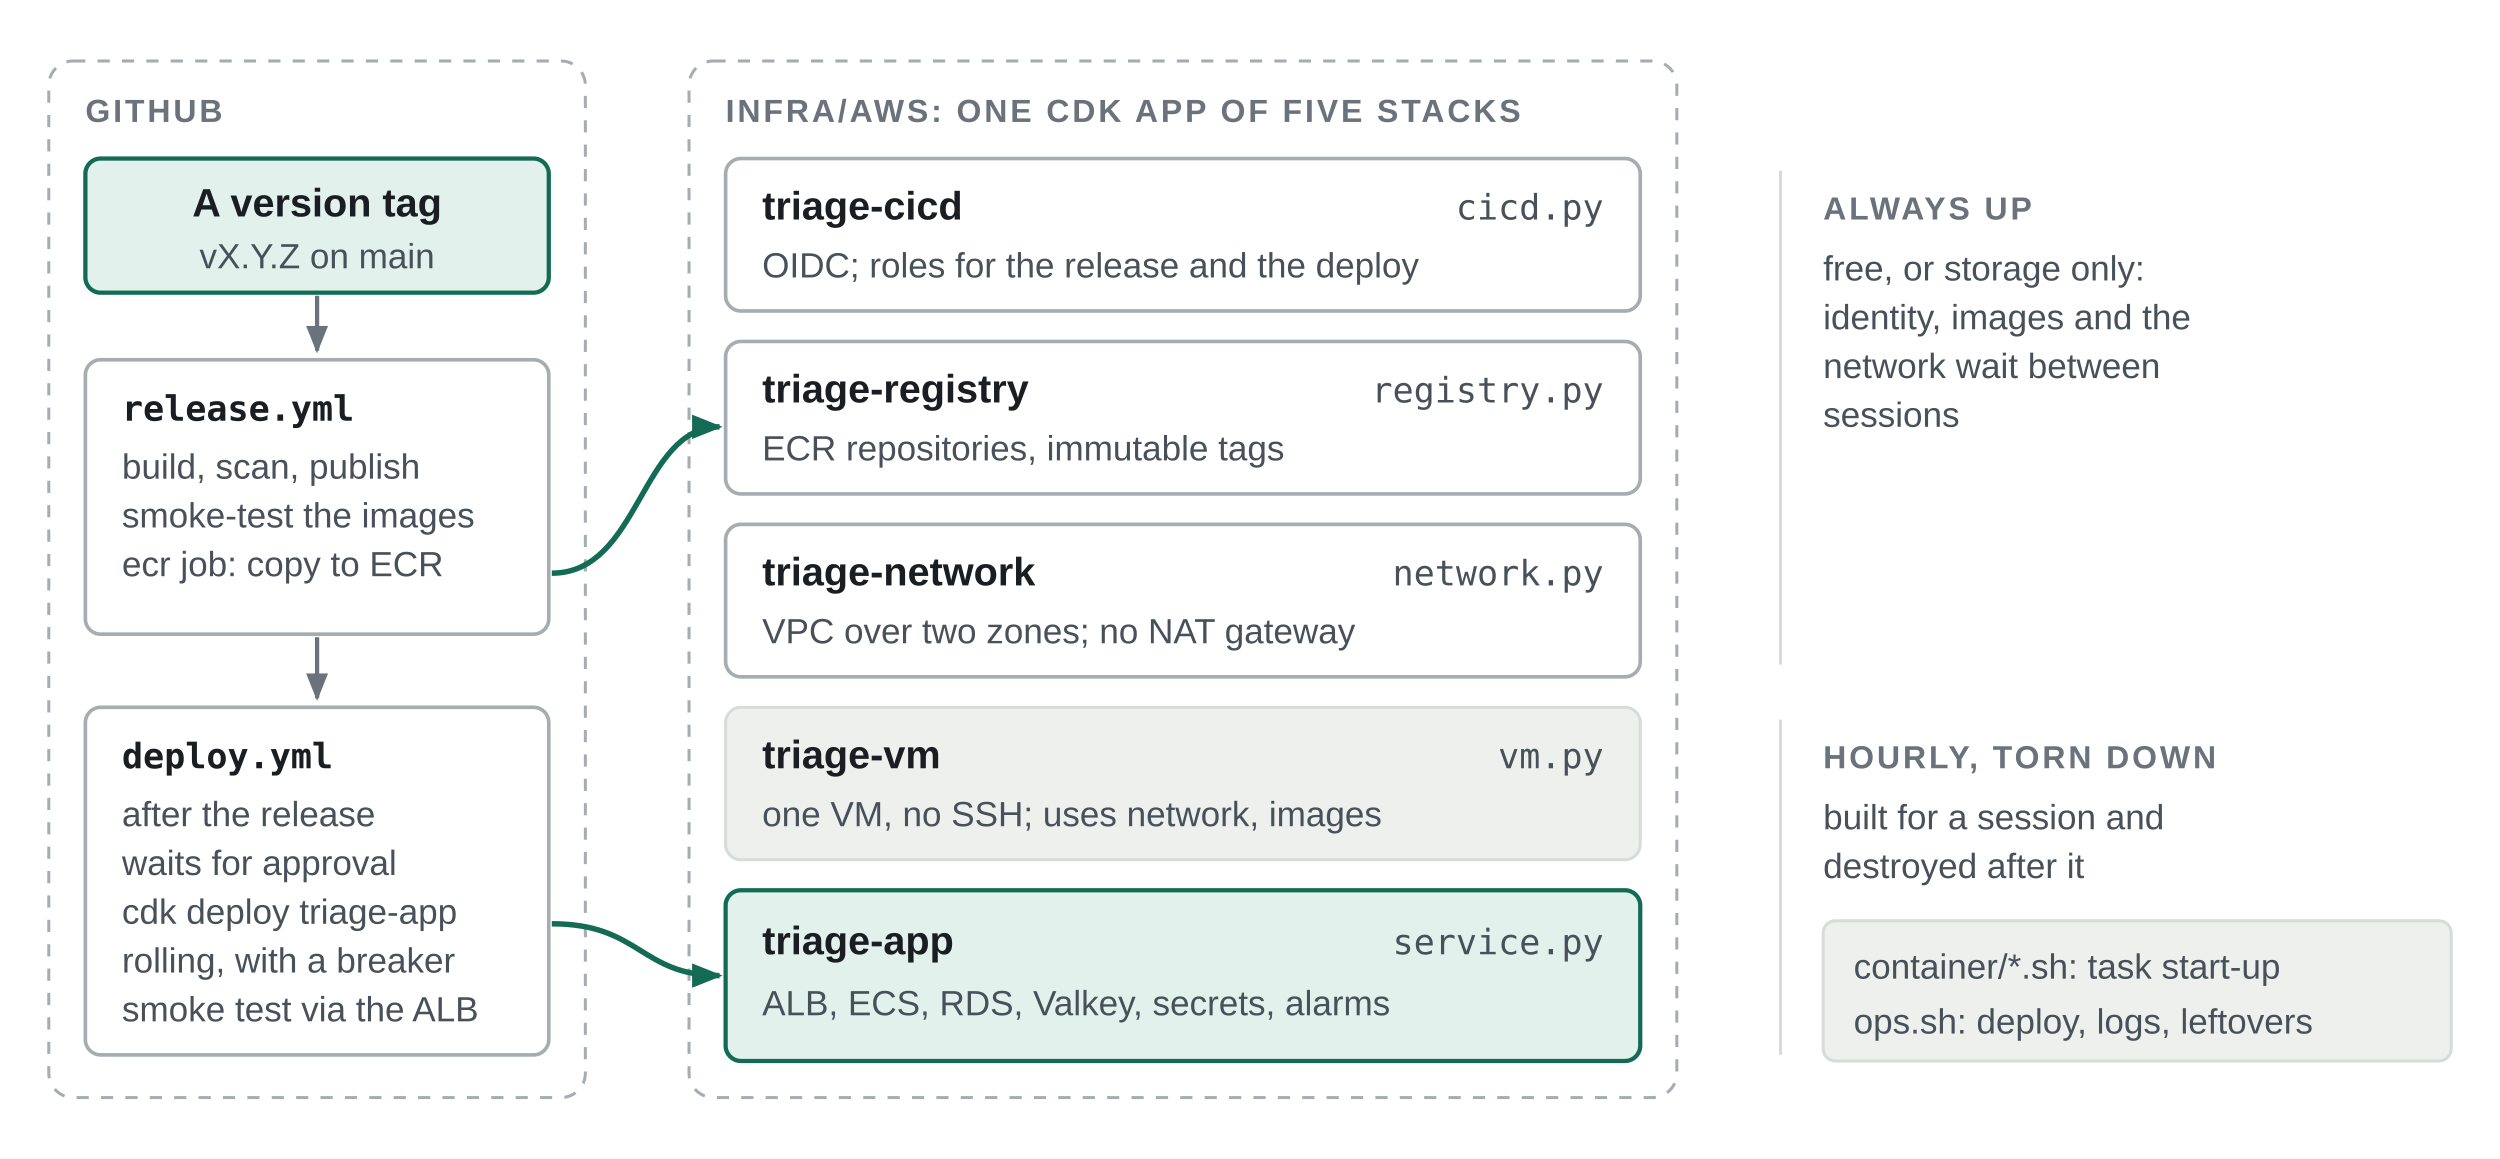
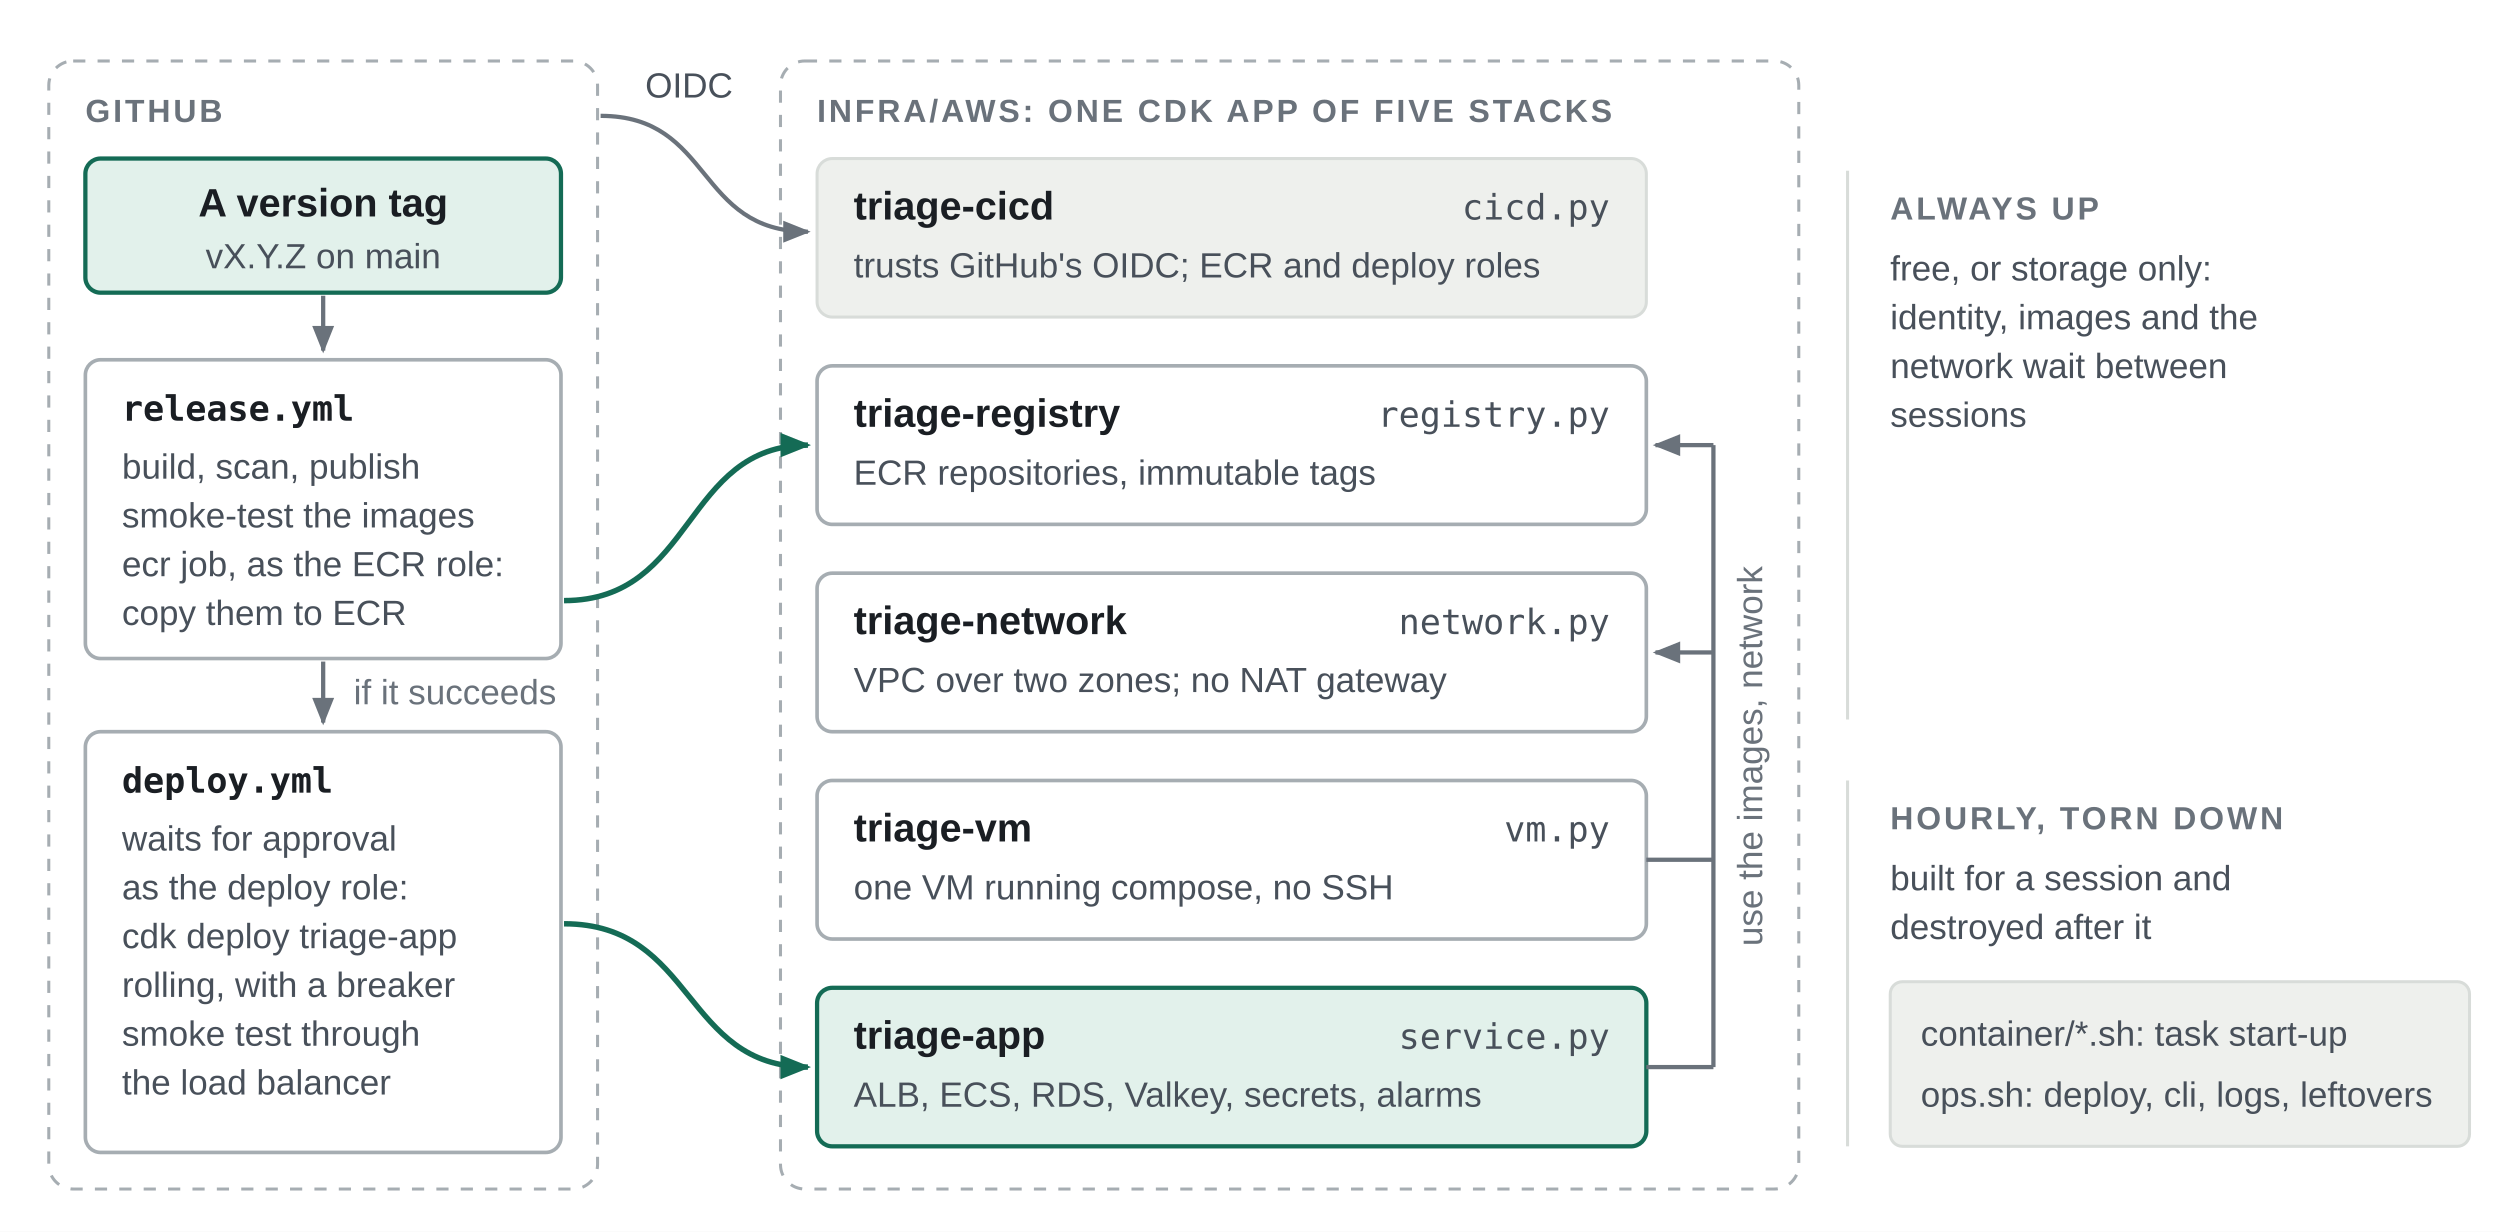
- <svg xmlns="http://www.w3.org/2000/svg" viewBox="0 0 820 380" role="img" aria-label="The deployment as code. On GitHub, a version tag starts release.yml, which builds, scans, publishes and smoke-tests the images and copies them to ECR; after it, deploy.yml waits for approval, runs cdk deploy on the application stack and smoke-tests through the load balancer. The infra/aws folder is one CDK app of five stacks: triage-cicd (GitHub OIDC and the two roles the workflows assume), triage-registry (ECR repositories with immutable tags), triage-network (a VPC over two zones without NAT), triage-vm (one VM without SSH) and triage-app (the load balancer, ECS, RDS, Valkey, secrets and alarms). The first three cost nothing or only storage, and stay up; the VM and the application stack are billed by the hour and torn down after each session.">
+ <svg xmlns="http://www.w3.org/2000/svg" viewBox="0 0 820 404" role="img" aria-label="The deployment as code. On GitHub, a version tag starts release.yml, which builds, scans, publishes and smoke-tests the images; its ecr job, as the ECR role, copies them into the registry stack's repositories. After the release succeeds, deploy.yml waits for approval and, as the deploy role, runs cdk deploy on the application stack, then smoke-tests through the load balancer. Both workflows reach AWS with GitHub's OIDC tokens, through the identity stack triage-cicd, which holds the two roles. The infra/aws folder is one CDK app of five stacks: triage-cicd, triage-registry (ECR repositories with immutable tags), triage-network (a VPC over two zones without NAT), triage-vm (one VM without SSH) and triage-app (the load balancer, ECS, RDS, Valkey, secrets and alarms). The VM and the application stack use the registry's images and the network. The first three stacks cost nothing or only storage, and stay up; the VM and the application stack are billed by the hour and torn down after each session.">
  <style>text { font-family: "Archivo", Arial, Helvetica, sans-serif; fill: #1a1e23; font-size: 13px; }
.ts { font-size: 11.5px; fill: #48505a; }
.tm { font-family: "JetBrains Mono", Menlo, Consolas, monospace; font-size: 11.5px; }
.tb { font-weight: 680; }
g.ts text { font-size: 11.5px; }
.tl { font-size: 10.5px; letter-spacing: 0.09em; fill: #6a727b; font-weight: 650; }
.ta { fill: #146b55; }
.tg { fill: #2b7a3d; }
.tr { fill: #b3261e; }
.tw { fill: #965a00; }
.tmu { fill: #6a727b; }
.n { fill: #ffffff; stroke: #a6adb2; stroke-width: 1.2; }
.n-soft { fill: #eef0ed; stroke: #d8dcd9; stroke-width: 1; }
.n-acc { fill: #e2f1eb; stroke: #146b55; stroke-width: 1.4; }
.n-good { fill: #e4f2e6; stroke: #2b7a3d; stroke-width: 1.2; }
.n-bad { fill: #fae3e0; stroke: #b3261e; stroke-width: 1.2; }
.n-warn { fill: #fbf0dc; stroke: #965a00; stroke-width: 1.2; }
.zone { fill: none; stroke: #a6adb2; stroke-width: 1; stroke-dasharray: 4 4; }
.band { fill: #eef0ed; stroke: none; }
.rule { stroke: #d8dcd9; stroke-width: 1; fill: none; }
.rule-strong { stroke: #a6adb2; stroke-width: 1; fill: none; }
.e { fill: none; stroke: #6a727b; stroke-width: 1.4; }
.e-acc { fill: none; stroke: #146b55; stroke-width: 1.8; }
.e-good { fill: none; stroke: #2b7a3d; stroke-width: 1.6; }
.e-bad { fill: none; stroke: #b3261e; stroke-width: 1.6; stroke-dasharray: 5 4; }
.dash { stroke-dasharray: 4 4; }
.m { fill: #6a727b; }
.m-acc { fill: #146b55; }
.m-good { fill: #2b7a3d; }
.m-bad { fill: #b3261e; }
.dot-good { fill: #2b7a3d; }
.dot-bad { fill: #b3261e; }
.dot-muted { fill: #a6adb2; }
.fill-acc { fill: #146b55; }
.fill-good { fill: #2b7a3d; }
.fill-bad { fill: #b3261e; }
.fill-surface { fill: #ffffff; }
.s1 { stroke: #2a78d6; fill: none; stroke-width: 2; }
.s2 { stroke: #eb6834; fill: none; stroke-width: 2; }
.s3 { stroke: #1baf7a; fill: none; stroke-width: 2; }
.f1 { fill: #2a78d6; }
.f2 { fill: #eb6834; }
.f3 { fill: #1baf7a; }
.ring { stroke: #ffffff; stroke-width: 2; }
.xhair { stroke: #48505a; stroke-width: 1; stroke-dasharray: 3 3; }</style>
  <defs>
    <marker id="a" viewBox="0 0 10 10" refX="9" refY="5" markerUnits="userSpaceOnUse" markerWidth="9" markerHeight="9" orient="auto-start-reverse">
      <path class="m" d="M0,1 L10,5 L0,9 z" />
    </marker>
    <marker id="a-acc" viewBox="0 0 10 10" refX="9" refY="5" markerUnits="userSpaceOnUse" markerWidth="10" markerHeight="10" orient="auto-start-reverse">
      <path class="m-acc" d="M0,1 L10,5 L0,9 z" />
    </marker>
    <marker id="a-good" viewBox="0 0 10 10" refX="9" refY="5" markerUnits="userSpaceOnUse" markerWidth="9" markerHeight="9" orient="auto-start-reverse">
      <path class="m-good" d="M0,1 L10,5 L0,9 z" />
    </marker>
    <marker id="a-bad" viewBox="0 0 10 10" refX="9" refY="5" markerUnits="userSpaceOnUse" markerWidth="9" markerHeight="9" orient="auto-start-reverse">
      <path class="m-bad" d="M0,1 L10,5 L0,9 z" />
    </marker>
  </defs>
-   <rect width="820" height="380" fill="#ffffff" />
-   <rect class="zone" x="16" y="20" width="176" height="340" rx="8" />
+   <rect width="820" height="404" fill="#ffffff" />
+   <rect class="zone" x="16" y="20" width="180" height="370" rx="8" />
  <text class="tl" x="28" y="40">GITHUB</text>
-   <rect class="n-acc" x="28" y="52" width="152" height="44" rx="5" />
-   <text class="tb" x="104" y="71" text-anchor="middle">A version tag</text>
-   <text class="ts" x="104" y="88" text-anchor="middle">vX.Y.Z on main</text>
-   <line class="e" x1="104" y1="97" x2="104" y2="115" marker-end="url(#a)" />
-   <rect class="n" x="28" y="118" width="152" height="90" rx="5" />
+   <rect class="n-acc" x="28" y="52" width="156" height="44" rx="5" />
+   <text class="tb" x="106" y="71" text-anchor="middle">A version tag</text>
+   <text class="ts" x="106" y="88" text-anchor="middle">vX.Y.Z on main</text>
+   <line class="e" x1="106" y1="97" x2="106" y2="115" marker-end="url(#a)" />
+   <rect class="n" x="28" y="118" width="156" height="98" rx="5" />
  <text class="tm tb" x="40" y="138">release.yml</text>
  <text class="ts" x="40" y="157">build, scan, publish</text>
  <text class="ts" x="40" y="173">smoke-test the images</text>
-   <text class="ts" x="40" y="189">ecr job: copy to ECR</text>
-   <line class="e" x1="104" y1="209" x2="104" y2="229" marker-end="url(#a)" />
-   <rect class="n" x="28" y="232" width="152" height="114" rx="5" />
-   <text class="tm tb" x="40" y="252">deploy.yml</text>
-   <text class="ts" x="40" y="271">after the release</text>
-   <text class="ts" x="40" y="287">waits for approval</text>
-   <text class="ts" x="40" y="303">cdk deploy triage-app</text>
-   <text class="ts" x="40" y="319">rolling, with a breaker</text>
-   <text class="ts" x="40" y="335">smoke test via the ALB</text>
-   <rect class="zone" x="226" y="20" width="324" height="340" rx="8" />
-   <text class="tl" x="238" y="40">INFRA/AWS: ONE CDK APP OF FIVE STACKS</text>
-   <rect class="n" x="238" y="52" width="300" height="50" rx="5" />
-   <text class="tb" x="250" y="72">triage-cicd</text>
-   <text class="tm ts" x="526" y="72" text-anchor="end">cicd.py</text>
-   <text class="ts" x="250" y="91">OIDC; roles for the release and the deploy</text>
-   <rect class="n" x="238" y="112" width="300" height="50" rx="5" />
-   <text class="tb" x="250" y="132">triage-registry</text>
-   <text class="tm ts" x="526" y="132" text-anchor="end">registry.py</text>
-   <text class="ts" x="250" y="151">ECR repositories, immutable tags</text>
-   <rect class="n" x="238" y="172" width="300" height="50" rx="5" />
-   <text class="tb" x="250" y="192">triage-network</text>
-   <text class="tm ts" x="526" y="192" text-anchor="end">network.py</text>
-   <text class="ts" x="250" y="211">VPC over two zones; no NAT gateway</text>
-   <rect class="n-soft" x="238" y="232" width="300" height="50" rx="5" />
-   <text class="tb" x="250" y="252">triage-vm</text>
-   <text class="tm ts" x="526" y="252" text-anchor="end">vm.py</text>
-   <text class="ts" x="250" y="271">one VM, no SSH; uses network, images</text>
-   <rect class="n-acc" x="238" y="292" width="300" height="56" rx="5" />
-   <text class="tb" x="250" y="313">triage-app</text>
-   <text class="tm ts" x="526" y="313" text-anchor="end">service.py</text>
-   <text class="ts" x="250" y="333">ALB, ECS, RDS, Valkey, secrets, alarms</text>
-   <path class="e-acc" d="M181,188 C210,188 210,140 236,140" marker-end="url(#a-acc)" />
-   <path class="e-acc" d="M181,303 C210,303 210,320 236,320" marker-end="url(#a-acc)" />
-   <line class="rule" x1="584" y1="56" x2="584" y2="218" />
-   <text class="tl" x="598" y="72">ALWAYS UP</text>
-   <text class="ts" x="598" y="92">free, or storage only:</text>
-   <text class="ts" x="598" y="108">identity, images and the</text>
-   <text class="ts" x="598" y="124">network wait between</text>
-   <text class="ts" x="598" y="140">sessions</text>
-   <line class="rule" x1="584" y1="236" x2="584" y2="346" />
-   <text class="tl" x="598" y="252">HOURLY, TORN DOWN</text>
-   <text class="ts" x="598" y="272">built for a session and</text>
-   <text class="ts" x="598" y="288">destroyed after it</text>
-   <rect class="n-soft" x="598" y="302" width="206" height="46" rx="4" />
-   <text class="ts" x="608" y="321">container/*.sh: task start-up</text>
-   <text class="ts" x="608" y="339">ops.sh: deploy, logs, leftovers</text>
+   <text class="ts" x="40" y="189">ecr job, as the ECR role:</text>
+   <text class="ts" x="40" y="205">copy them to ECR</text>
+   <line class="e" x1="106" y1="217" x2="106" y2="237" marker-end="url(#a)" />
+   <text class="ts tmu" x="116" y="231">if it succeeds</text>
+   <rect class="n" x="28" y="240" width="156" height="138" rx="5" />
+   <text class="tm tb" x="40" y="260">deploy.yml</text>
+   <text class="ts" x="40" y="279">waits for approval</text>
+   <text class="ts" x="40" y="295">as the deploy role:</text>
+   <text class="ts" x="40" y="311">cdk deploy triage-app</text>
+   <text class="ts" x="40" y="327">rolling, with a breaker</text>
+   <text class="ts" x="40" y="343">smoke test through</text>
+   <text class="ts" x="40" y="359">the load balancer</text>
+   <rect class="zone" x="256" y="20" width="334" height="370" rx="8" />
+   <text class="tl" x="268" y="40">INFRA/AWS: ONE CDK APP OF FIVE STACKS</text>
+   <rect class="n-soft" x="268" y="52" width="272" height="52" rx="5" />
+   <text class="tb" x="280" y="72">triage-cicd</text>
+   <text class="tm ts" x="528" y="72" text-anchor="end">cicd.py</text>
+   <text class="ts" x="280" y="91">trusts GitHub's OIDC; ECR and deploy roles</text>
+   <rect class="n" x="268" y="120" width="272" height="52" rx="5" />
+   <text class="tb" x="280" y="140">triage-registry</text>
+   <text class="tm ts" x="528" y="140" text-anchor="end">registry.py</text>
+   <text class="ts" x="280" y="159">ECR repositories, immutable tags</text>
+   <rect class="n" x="268" y="188" width="272" height="52" rx="5" />
+   <text class="tb" x="280" y="208">triage-network</text>
+   <text class="tm ts" x="528" y="208" text-anchor="end">network.py</text>
+   <text class="ts" x="280" y="227">VPC over two zones; no NAT gateway</text>
+   <rect class="n" x="268" y="256" width="272" height="52" rx="5" />
+   <text class="tb" x="280" y="276">triage-vm</text>
+   <text class="tm ts" x="528" y="276" text-anchor="end">vm.py</text>
+   <text class="ts" x="280" y="295">one VM running compose, no SSH</text>
+   <rect class="n-acc" x="268" y="324" width="272" height="52" rx="5" />
+   <text class="tb" x="280" y="344">triage-app</text>
+   <text class="tm ts" x="528" y="344" text-anchor="end">service.py</text>
+   <text class="ts" x="280" y="363">ALB, ECS, RDS, Valkey, secrets, alarms</text>
+   <path class="e" d="M197,38 C234,38 228,76 265,76" marker-end="url(#a)" />
+   <text class="ts" x="226" y="32" text-anchor="middle">OIDC</text>
+   <path class="e-acc" d="M185,197 C228,197 224,146 265,146" marker-end="url(#a-acc)" />
+   <path class="e-acc" d="M185,303 C228,303 224,350 265,350" marker-end="url(#a-acc)" />
+   <line class="e" x1="540" y1="282" x2="562" y2="282" />
+   <line class="e" x1="540" y1="350" x2="562" y2="350" />
+   <line class="e" x1="562" y1="146" x2="562" y2="350" />
+   <line class="e" x1="562" y1="146" x2="543" y2="146" marker-end="url(#a)" />
+   <line class="e" x1="562" y1="214" x2="543" y2="214" marker-end="url(#a)" />
+   <text class="ts tmu" x="578" y="248" text-anchor="middle" transform="rotate(-90 578 248)">use the images, network</text>
+   <line class="rule" x1="606" y1="56" x2="606" y2="236" />
+   <text class="tl" x="620" y="72">ALWAYS UP</text>
+   <text class="ts" x="620" y="92">free, or storage only:</text>
+   <text class="ts" x="620" y="108">identity, images and the</text>
+   <text class="ts" x="620" y="124">network wait between</text>
+   <text class="ts" x="620" y="140">sessions</text>
+   <line class="rule" x1="606" y1="256" x2="606" y2="376" />
+   <text class="tl" x="620" y="272">HOURLY, TORN DOWN</text>
+   <text class="ts" x="620" y="292">built for a session and</text>
+   <text class="ts" x="620" y="308">destroyed after it</text>
+   <rect class="n-soft" x="620" y="322" width="190" height="54" rx="4" />
+   <text class="ts" x="630" y="343">container/*.sh: task start-up</text>
+   <text class="ts" x="630" y="363">ops.sh: deploy, cli, logs, leftovers</text>
</svg>
